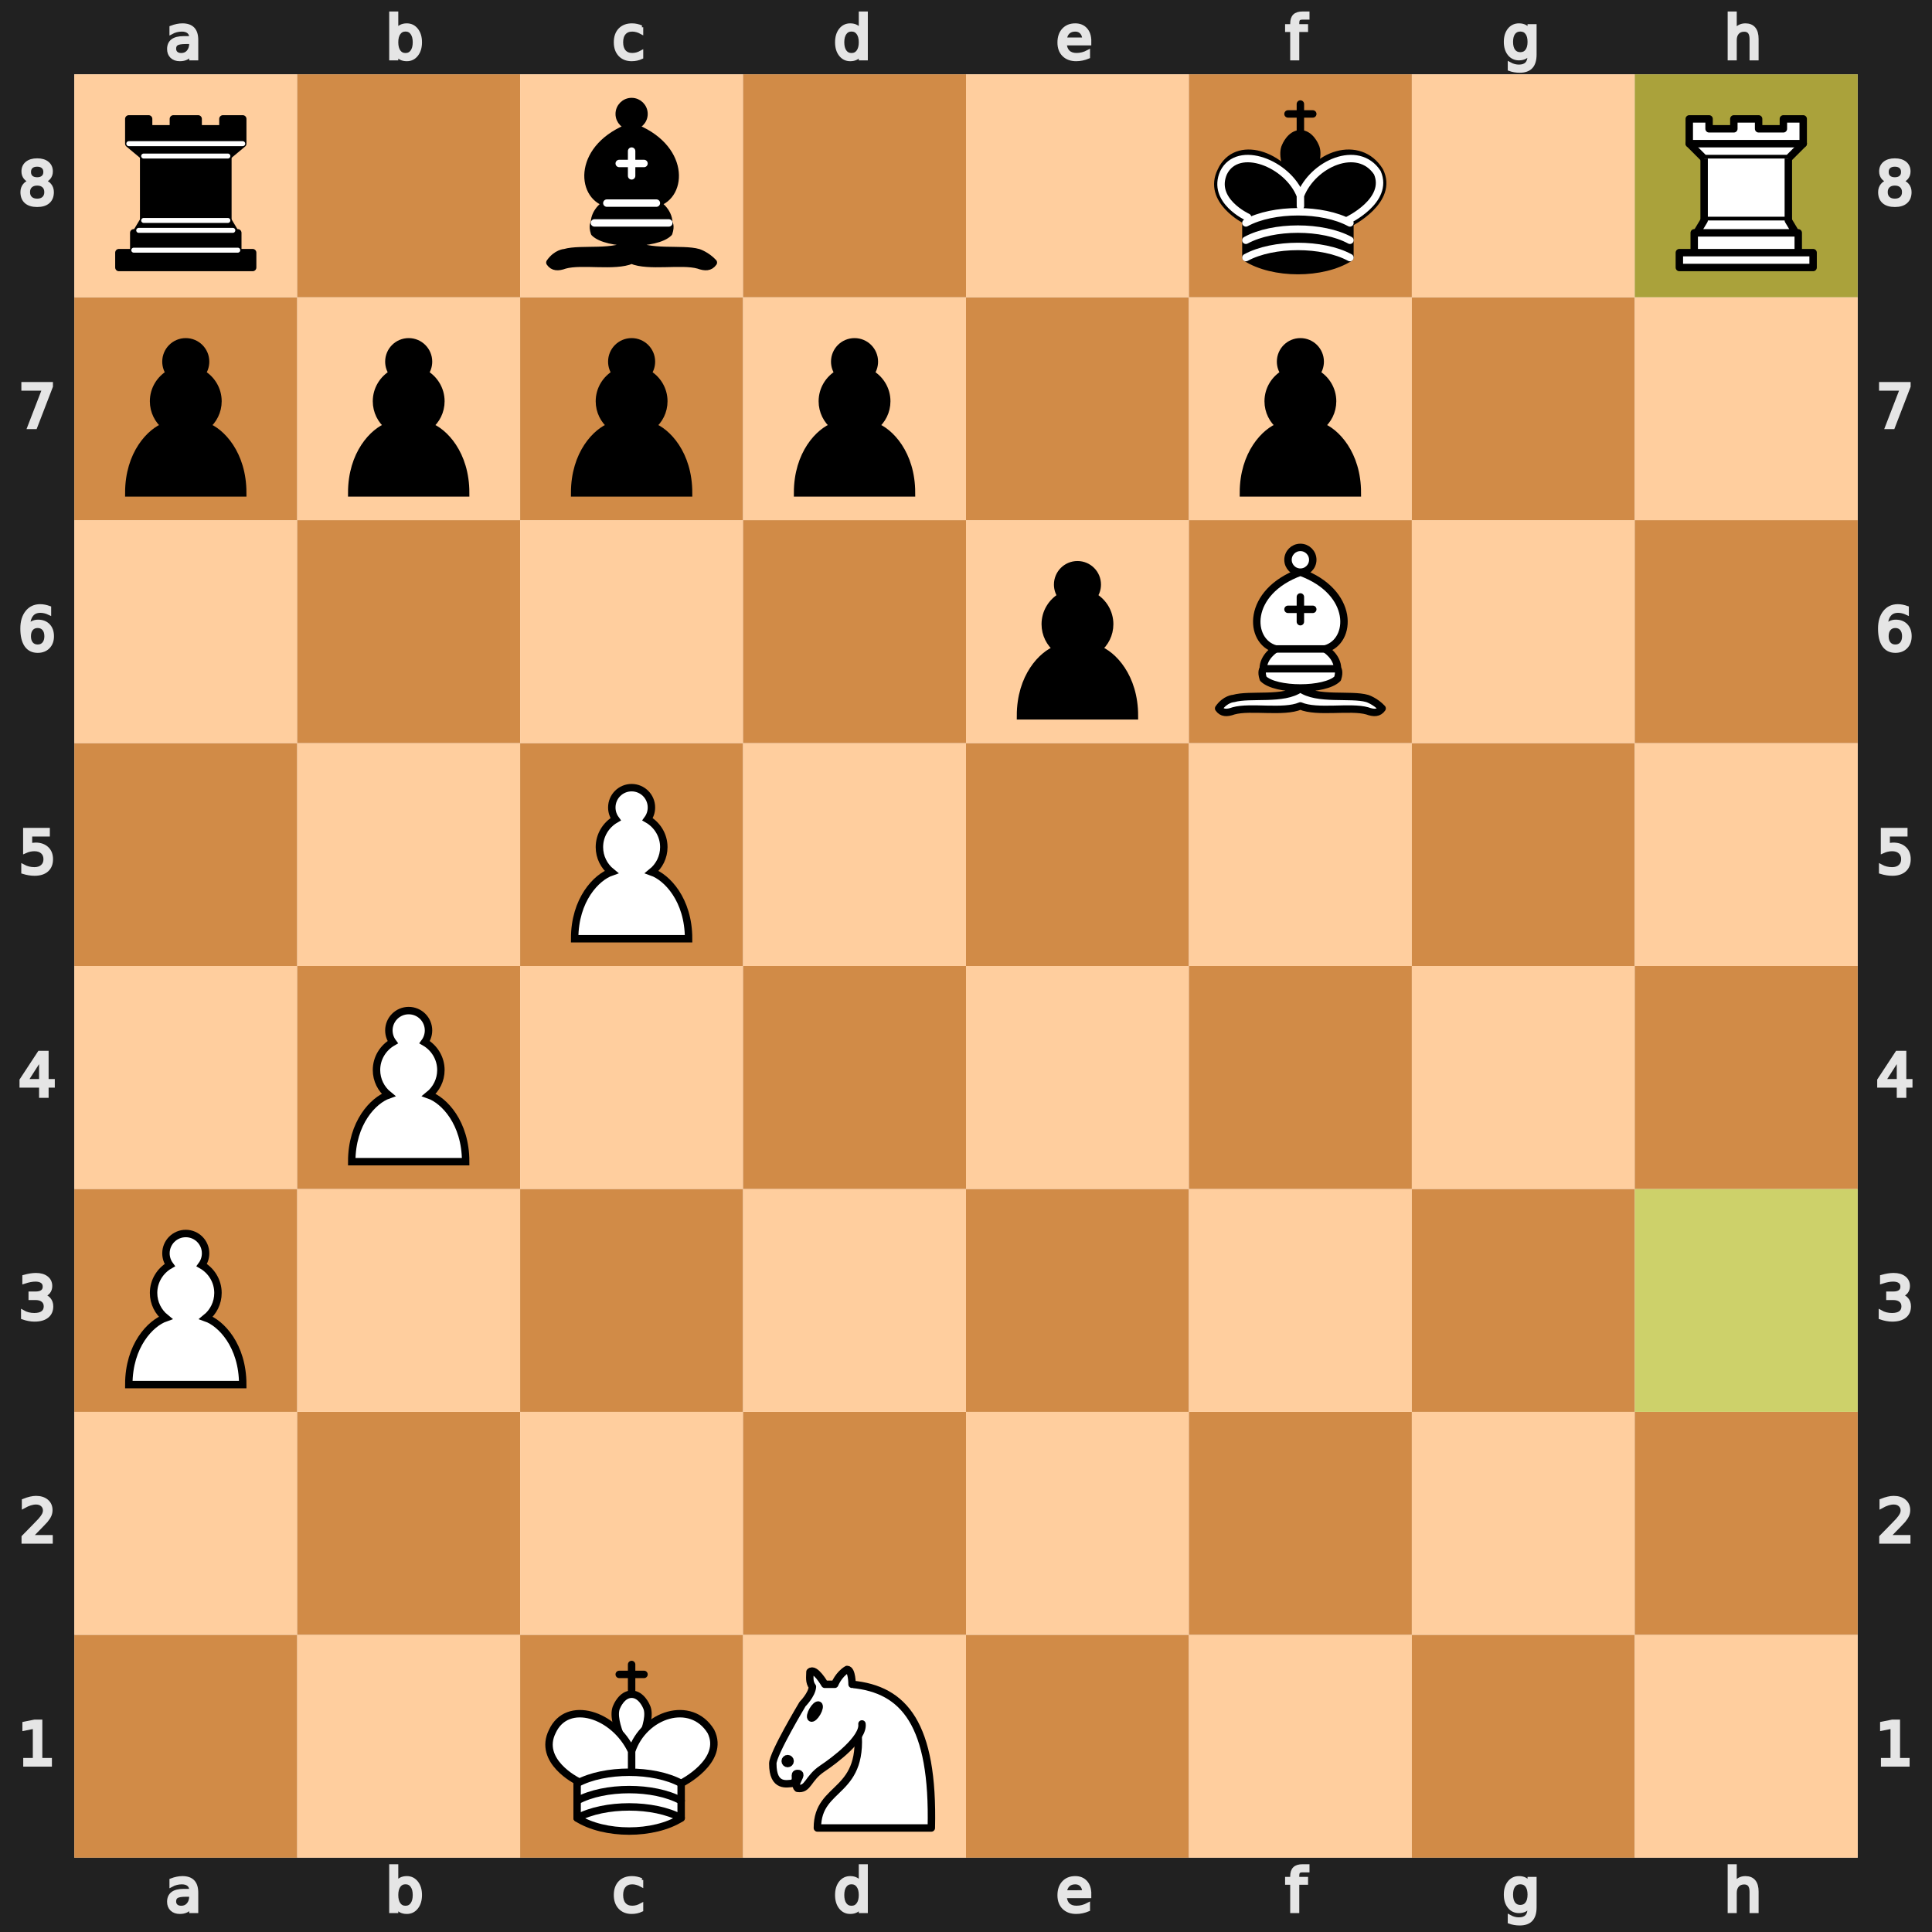
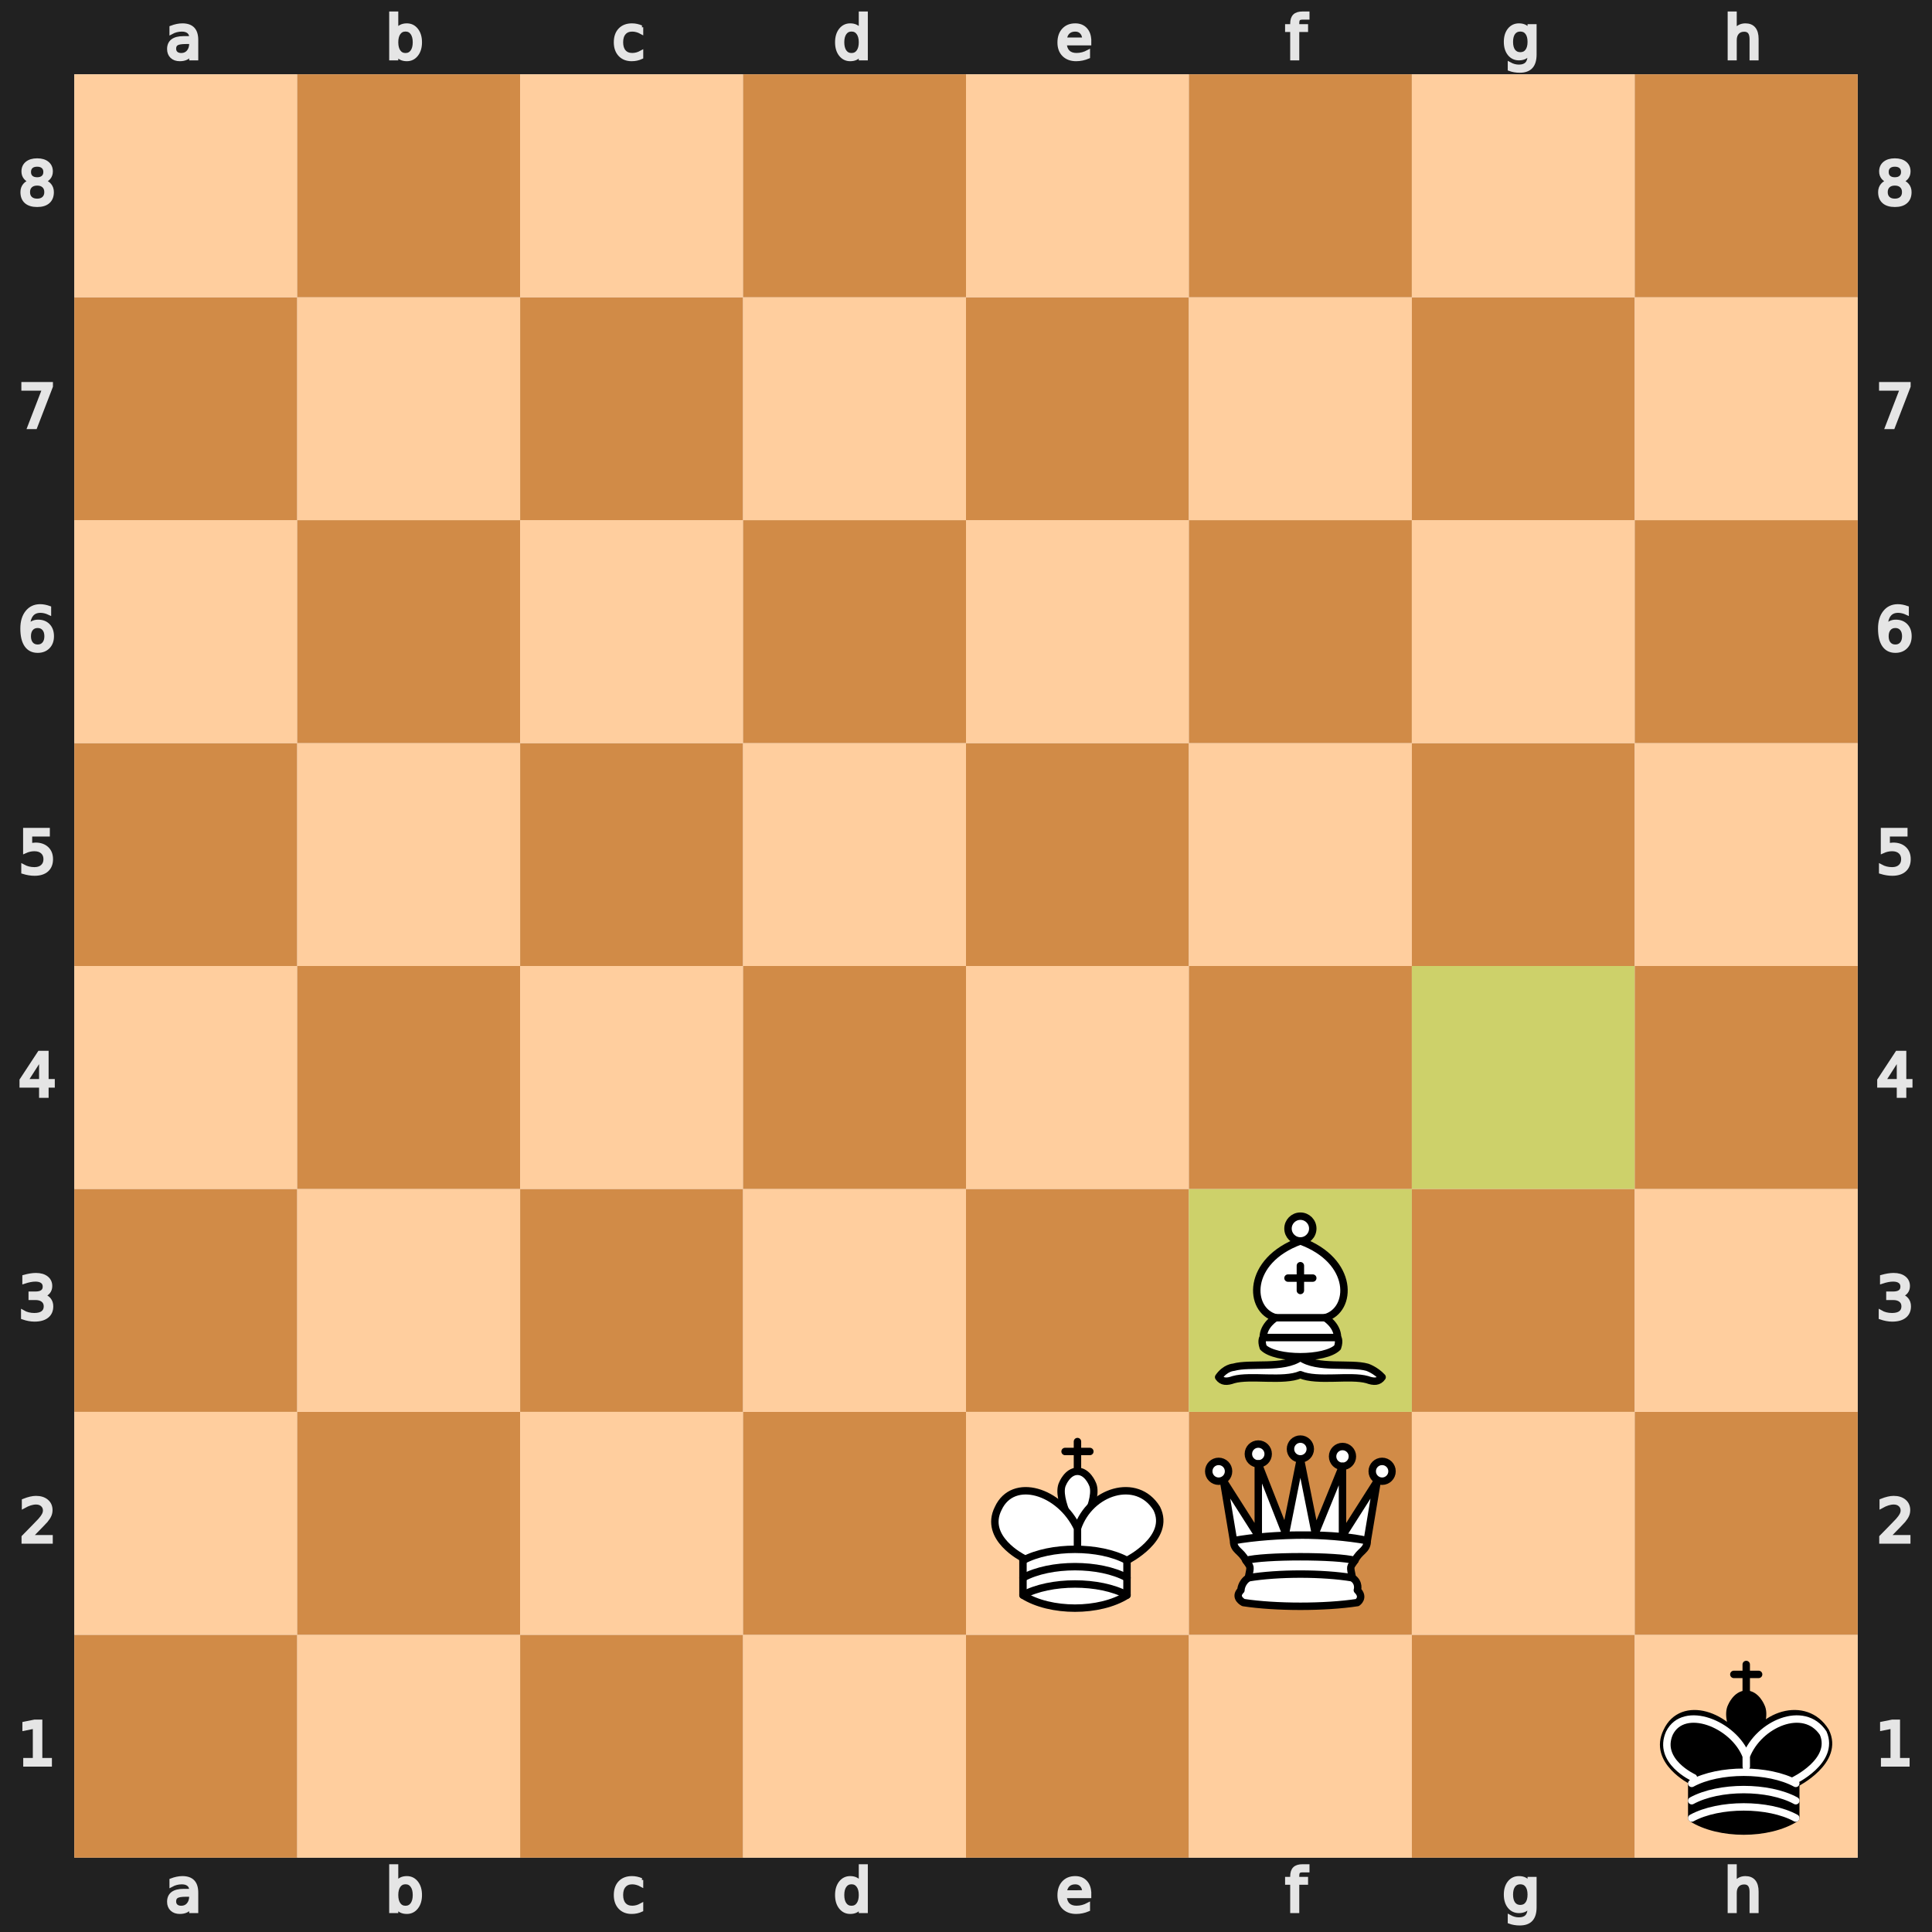
<svg xmlns="http://www.w3.org/2000/svg" xmlns:xlink="http://www.w3.org/1999/xlink" viewBox="0 0 390 390">
  <defs>
-     <g id="white-pawn" class="white pawn">
-       <path d="M22.5 9c-2.21 0-4 1.79-4 4 0 .89.29 1.71.78 2.38C17.33 16.5 16 18.59 16 21c0 2.03.94 3.84 2.41 5.03-3 1.06-7.41 5.55-7.41 13.47h23c0-7.92-4.41-12.41-7.41-13.47 1.47-1.19 2.41-3 2.41-5.03 0-2.41-1.33-4.5-3.28-5.62.49-.67.78-1.49.78-2.38 0-2.21-1.79-4-4-4z" fill="#fff" stroke="#000" stroke-width="1.5" stroke-linecap="round" />
-     </g>
-     <g id="white-knight" class="white knight" fill="none" fill-rule="evenodd" stroke="#000" stroke-width="1.5" stroke-linecap="round" stroke-linejoin="round">
-       <path d="M 22,10 C 32.5,11 38.5,18 38,39 L 15,39 C 15,30 25,32.5 23,18" style="fill:#ffffff; stroke:#000000;" />
-       <path d="M 24,18 C 24.38,20.91 18.45,25.37 16,27 C 13,29 13.18,31.34 11,31 C 9.958,30.06 12.41,27.96 11,28 C 10,28 11.19,29.23 10,30 C 9,30 5.997,31 6,26 C 6,24 12,14 12,14 C 12,14 13.89,12.1 14,10.5 C 13.27,9.506 13.5,8.5 13.5,7.5 C 14.5,6.5 16.5,10 16.5,10 L 18.5,10 C 18.5,10 19.28,8.008 21,7 C 22,7 22,10 22,10" style="fill:#ffffff; stroke:#000000;" />
-       <path d="M 9.5 25.5 A 0.5 0.5 0 1 1 8.5,25.5 A 0.5 0.5 0 1 1 9.5 25.5 z" style="fill:#000000; stroke:#000000;" />
-       <path d="M 15 15.5 A 0.5 1.5 0 1 1 14,15.5 A 0.5 1.5 0 1 1 15 15.5 z" transform="matrix(0.866,0.5,-0.5,0.866,9.693,-5.173)" style="fill:#000000; stroke:#000000;" />
-     </g>
    <g id="white-bishop" class="white bishop" fill="none" fill-rule="evenodd" stroke="#000" stroke-width="1.5" stroke-linecap="round" stroke-linejoin="round">
      <g fill="#fff" stroke-linecap="butt">
        <path d="M9 36c3.39-.97 10.11.43 13.5-2 3.39 2.43 10.11 1.03 13.5 2 0 0 1.65.54 3 2-.68.97-1.65.99-3 .5-3.39-.97-10.11.46-13.5-1-3.39 1.46-10.11.03-13.5 1-1.354.49-2.323.47-3-.5 1.354-1.94 3-2 3-2zM15 32c2.5 2.5 12.5 2.5 15 0 .5-1.5 0-2 0-2 0-2.5-2.5-4-2.5-4 5.5-1.5 6-11.5-5-15.5-11 4-10.5 14-5 15.5 0 0-2.5 1.5-2.5 4 0 0-.5.5 0 2zM25 8a2.5 2.5 0 1 1-5 0 2.5 2.5 0 1 1 5 0z" />
      </g>
      <path d="M17.5 26h10M15 30h15m-7.5-14.5v5M20 18h5" stroke-linejoin="miter" />
    </g>
-     <g id="white-rook" class="white rook" fill="#fff" fill-rule="evenodd" stroke="#000" stroke-width="1.5" stroke-linecap="round" stroke-linejoin="round">
-       <path d="M9 39h27v-3H9v3zM12 36v-4h21v4H12zM11 14V9h4v2h5V9h5v2h5V9h4v5" stroke-linecap="butt" />
-       <path d="M34 14l-3 3H14l-3-3" />
-       <path d="M31 17v12.5H14V17" stroke-linecap="butt" stroke-linejoin="miter" />
-       <path d="M31 29.5l1.5 2.5h-20l1.5-2.5" />
-       <path d="M11 14h23" fill="none" stroke-linejoin="miter" />
+     <g id="white-queen" class="white queen" fill="#fff" fill-rule="evenodd" stroke="#000" stroke-width="1.5" stroke-linecap="round" stroke-linejoin="round">
+       <path d="M8 12a2 2 0 1 1-4 0 2 2 0 1 1 4 0zM24.5 7.5a2 2 0 1 1-4 0 2 2 0 1 1 4 0zM41 12a2 2 0 1 1-4 0 2 2 0 1 1 4 0zM16 8.5a2 2 0 1 1-4 0 2 2 0 1 1 4 0zM33 9a2 2 0 1 1-4 0 2 2 0 1 1 4 0z" />
+       <path d="M9 26c8.5-1.5 21-1.5 27 0l2-12-7 11V11l-5.5 13.5-3-15-3 15-5.5-14V25L7 14l2 12zM9 26c0 2 1.5 2 2.5 4 1 1.5 1 1 .5 3.5-1.5 1-1.5 2.5-1.5 2.5-1.5 1.5.5 2.5.5 2.5 6.5 1 16.5 1 23 0 0 0 1.5-1 0-2.5 0 0 .5-1.5-1-2.5-.5-2.5-.5-2 .5-3.5 1-2 2.5-2 2.5-4-8.5-1.5-18.5-1.5-27 0z" stroke-linecap="butt" />
+       <path d="M11.5 30c3.5-1 18.5-1 22 0M12 33.5c6-1 15-1 21 0" fill="none" />
    </g>
    <g id="white-king" class="white king" fill="none" fill-rule="evenodd" stroke="#000" stroke-width="1.5" stroke-linecap="round" stroke-linejoin="round">
      <path d="M22.5 11.63V6M20 8h5" stroke-linejoin="miter" />
      <path d="M22.5 25s4.5-7.5 3-10.5c0 0-1-2.5-3-2.5s-3 2.5-3 2.5c-1.5 3 3 10.5 3 10.5" fill="#fff" stroke-linecap="butt" stroke-linejoin="miter" />
      <path d="M11.5 37c5.5 3.5 15.5 3.5 21 0v-7s9-4.5 6-10.5c-4-6.5-13.5-3.5-16 4V27v-3.5c-3.5-7.5-13-10.5-16-4-3 6 5 10 5 10V37z" fill="#fff" />
      <path d="M11.5 30c5.5-3 15.5-3 21 0m-21 3.5c5.5-3 15.5-3 21 0m-21 3.5c5.5-3 15.5-3 21 0" />
-     </g>
-     <g id="black-pawn" class="black pawn">
-       <path d="M22.5 9c-2.21 0-4 1.79-4 4 0 .89.29 1.71.78 2.38C17.33 16.5 16 18.59 16 21c0 2.03.94 3.84 2.41 5.03-3 1.06-7.41 5.55-7.41 13.47h23c0-7.92-4.41-12.41-7.41-13.47 1.47-1.19 2.41-3 2.41-5.03 0-2.41-1.33-4.5-3.28-5.62.49-.67.78-1.49.78-2.38 0-2.21-1.79-4-4-4z" fill="#000" stroke="#000" stroke-width="1.5" stroke-linecap="round" />
-     </g>
-     <g id="black-bishop" class="black bishop" fill="none" fill-rule="evenodd" stroke="#000" stroke-width="1.5" stroke-linecap="round" stroke-linejoin="round">
-       <path d="M9 36c3.39-.97 10.11.43 13.5-2 3.39 2.43 10.11 1.03 13.5 2 0 0 1.65.54 3 2-.68.97-1.65.99-3 .5-3.39-.97-10.11.46-13.5-1-3.39 1.46-10.11.03-13.5 1-1.354.49-2.323.47-3-.5 1.354-1.94 3-2 3-2zm6-4c2.5 2.5 12.5 2.5 15 0 .5-1.5 0-2 0-2 0-2.5-2.5-4-2.5-4 5.5-1.5 6-11.5-5-15.5-11 4-10.5 14-5 15.5 0 0-2.5 1.5-2.5 4 0 0-.5.5 0 2zM25 8a2.5 2.5 0 1 1-5 0 2.5 2.5 0 1 1 5 0z" fill="#000" stroke-linecap="butt" />
-       <path d="M17.5 26h10M15 30h15m-7.5-14.5v5M20 18h5" stroke="#fff" stroke-linejoin="miter" />
-     </g>
-     <g id="black-rook" class="black rook" fill="#000" fill-rule="evenodd" stroke="#000" stroke-width="1.5" stroke-linecap="round" stroke-linejoin="round">
-       <path d="M9 39h27v-3H9v3zM12.5 32l1.5-2.5h17l1.5 2.5h-20zM12 36v-4h21v4H12z" stroke-linecap="butt" />
-       <path d="M14 29.5v-13h17v13H14z" stroke-linecap="butt" stroke-linejoin="miter" />
-       <path d="M14 16.5L11 14h23l-3 2.5H14zM11 14V9h4v2h5V9h5v2h5V9h4v5H11z" stroke-linecap="butt" />
-       <path d="M12 35.5h21M13 31.5h19M14 29.5h17M14 16.5h17M11 14h23" fill="none" stroke="#fff" stroke-width="1" stroke-linejoin="miter" />
    </g>
    <g id="black-king" class="black king" fill="none" fill-rule="evenodd" stroke="#000" stroke-width="1.5" stroke-linecap="round" stroke-linejoin="round">
      <path d="M22.5 11.63V6" stroke-linejoin="miter" />
      <path d="M22.5 25s4.5-7.5 3-10.5c0 0-1-2.5-3-2.5s-3 2.5-3 2.5c-1.5 3 3 10.5 3 10.5" fill="#000" stroke-linecap="butt" stroke-linejoin="miter" />
      <path d="M11.5 37c5.5 3.5 15.5 3.5 21 0v-7s9-4.5 6-10.5c-4-6.5-13.5-3.5-16 4V27v-3.5c-3.5-7.5-13-10.5-16-4-3 6 5 10 5 10V37z" fill="#000" />
      <path d="M20 8h5" stroke-linejoin="miter" />
      <path d="M32 29.5s8.5-4 6.03-9.65C34.15 14 25 18 22.5 24.5l.01 2.1-.01-2.1C20 18 9.906 14 6.997 19.85c-2.497 5.65 4.853 9 4.853 9M11.5 30c5.5-3 15.5-3 21 0m-21 3.5c5.5-3 15.5-3 21 0m-21 3.5c5.5-3 15.5-3 21 0" stroke="#fff" />
    </g>
  </defs>
  <rect x="7.5" y="7.5" width="375" height="375" fill="none" stroke="#212121" stroke-width="15" />
  <g transform="translate(20, 1) scale(0.75, 0.75)" fill="#e5e5e5" stroke="#e5e5e5">
    <path d="M23.328 10.016q-1.742 0-2.414.398-.672.398-.672 1.36 0 .765.5 1.218.508.445 1.375.445 1.196 0 1.914-.843.727-.852.727-2.258v-.32zm2.867-.594v4.992h-1.437v-1.328q-.492.797-1.227 1.18-.734.375-1.797.375-1.343 0-2.14-.75-.79-.758-.79-2.024 0-1.476.985-2.226.992-.75 2.953-.75h2.016V8.75q0-.992-.656-1.531-.649-.547-1.829-.547-.75 0-1.46.18-.711.18-1.368.539V6.062q.79-.304 1.532-.453.742-.156 1.445-.156 1.898 0 2.836.984.937.985.937 2.985z" />
  </g>
  <g transform="translate(20, 375) scale(0.75, 0.75)" fill="#e5e5e5" stroke="#e5e5e5">
    <path d="M23.328 10.016q-1.742 0-2.414.398-.672.398-.672 1.36 0 .765.5 1.218.508.445 1.375.445 1.196 0 1.914-.843.727-.852.727-2.258v-.32zm2.867-.594v4.992h-1.437v-1.328q-.492.797-1.227 1.18-.734.375-1.797.375-1.343 0-2.14-.75-.79-.758-.79-2.024 0-1.476.985-2.226.992-.75 2.953-.75h2.016V8.75q0-.992-.656-1.531-.649-.547-1.829-.547-.75 0-1.46.18-.711.18-1.368.539V6.062q.79-.304 1.532-.453.742-.156 1.445-.156 1.898 0 2.836.984.937.985.937 2.985z" />
  </g>
  <g transform="translate(65, 1) scale(0.75, 0.75)" fill="#e5e5e5" stroke="#e5e5e5">
    <path d="M24.922 10.047q0-1.586-.656-2.485-.649-.906-1.79-.906-1.14 0-1.796.906-.649.899-.649 2.485 0 1.586.649 2.492.656.898 1.797.898 1.14 0 1.789-.898.656-.906.656-2.492zm-4.89-3.055q.452-.781 1.14-1.156.695-.383 1.656-.383 1.594 0 2.586 1.266 1 1.265 1 3.328 0 2.062-1 3.328-.992 1.266-2.586 1.266-.96 0-1.656-.375-.688-.383-1.14-1.164v1.312h-1.446V2.258h1.445z" />
  </g>
  <g transform="translate(65, 375) scale(0.75, 0.75)" fill="#e5e5e5" stroke="#e5e5e5">
    <path d="M24.922 10.047q0-1.586-.656-2.485-.649-.906-1.79-.906-1.14 0-1.796.906-.649.899-.649 2.485 0 1.586.649 2.492.656.898 1.797.898 1.14 0 1.789-.898.656-.906.656-2.492zm-4.89-3.055q.452-.781 1.14-1.156.695-.383 1.656-.383 1.594 0 2.586 1.266 1 1.265 1 3.328 0 2.062-1 3.328-.992 1.266-2.586 1.266-.96 0-1.656-.375-.688-.383-1.14-1.164v1.312h-1.446V2.258h1.445z" />
  </g>
  <g transform="translate(110, 1) scale(0.75, 0.75)" fill="#e5e5e5" stroke="#e5e5e5">
    <path d="M25.96 6v1.344q-.608-.336-1.226-.5-.609-.172-1.234-.172-1.398 0-2.172.89-.773.883-.773 2.485 0 1.601.773 2.492.774.883 2.172.883.625 0 1.234-.164.618-.172 1.227-.508v1.328q-.602.281-1.25.422-.64.14-1.367.14-1.977 0-3.14-1.242-1.165-1.242-1.165-3.351 0-2.14 1.172-3.367 1.18-1.227 3.227-1.227.664 0 1.296.14.633.134 1.227.407z" />
  </g>
  <g transform="translate(110, 375) scale(0.75, 0.75)" fill="#e5e5e5" stroke="#e5e5e5">
    <path d="M25.96 6v1.344q-.608-.336-1.226-.5-.609-.172-1.234-.172-1.398 0-2.172.89-.773.883-.773 2.485 0 1.601.773 2.492.774.883 2.172.883.625 0 1.234-.164.618-.172 1.227-.508v1.328q-.602.281-1.25.422-.64.14-1.367.14-1.977 0-3.14-1.242-1.165-1.242-1.165-3.351 0-2.14 1.172-3.367 1.18-1.227 3.227-1.227.664 0 1.296.14.633.134 1.227.407z" />
  </g>
  <g transform="translate(155, 1) scale(0.75, 0.75)" fill="#e5e5e5" stroke="#e5e5e5">
    <path d="M24.973 6.992V2.258h1.437v12.156h-1.437v-1.312q-.453.78-1.149 1.164-.687.375-1.656.375-1.586 0-2.586-1.266-.992-1.266-.992-3.328 0-2.063.992-3.328 1-1.266 2.586-1.266.969 0 1.656.383.696.375 1.149 1.156zm-4.899 3.055q0 1.586.649 2.492.656.898 1.797.898 1.14 0 1.796-.898.657-.906.657-2.492 0-1.586-.657-2.485-.656-.906-1.796-.906-1.141 0-1.797.906-.649.899-.649 2.485z" />
  </g>
  <g transform="translate(155, 375) scale(0.75, 0.75)" fill="#e5e5e5" stroke="#e5e5e5">
    <path d="M24.973 6.992V2.258h1.437v12.156h-1.437v-1.312q-.453.78-1.149 1.164-.687.375-1.656.375-1.586 0-2.586-1.266-.992-1.266-.992-3.328 0-2.063.992-3.328 1-1.266 2.586-1.266.969 0 1.656.383.696.375 1.149 1.156zm-4.899 3.055q0 1.586.649 2.492.656.898 1.797.898 1.14 0 1.796-.898.657-.906.657-2.492 0-1.586-.657-2.485-.656-.906-1.796-.906-1.141 0-1.797.906-.649.899-.649 2.485z" />
  </g>
  <g transform="translate(200, 1) scale(0.75, 0.75)" fill="#e5e5e5" stroke="#e5e5e5">
    <path d="M26.555 9.68v.703h-6.61q.094 1.484.89 2.265.806.774 2.235.774.828 0 1.602-.203.781-.203 1.547-.61v1.36q-.774.328-1.586.5-.813.172-1.649.172-2.093 0-3.32-1.22-1.219-1.218-1.219-3.296 0-2.148 1.157-3.406 1.164-1.266 3.132-1.266 1.766 0 2.79 1.14 1.03 1.134 1.03 3.087zm-1.438-.422q-.015-1.18-.664-1.883-.64-.703-1.703-.703-1.203 0-1.93.68-.718.68-.828 1.914z" />
  </g>
  <g transform="translate(200, 375) scale(0.75, 0.75)" fill="#e5e5e5" stroke="#e5e5e5">
    <path d="M26.555 9.68v.703h-6.61q.094 1.484.89 2.265.806.774 2.235.774.828 0 1.602-.203.781-.203 1.547-.61v1.36q-.774.328-1.586.5-.813.172-1.649.172-2.093 0-3.32-1.22-1.219-1.218-1.219-3.296 0-2.148 1.157-3.406 1.164-1.266 3.132-1.266 1.766 0 2.79 1.14 1.03 1.134 1.03 3.087zm-1.438-.422q-.015-1.18-.664-1.883-.64-.703-1.703-.703-1.203 0-1.93.68-.718.68-.828 1.914z" />
  </g>
  <g transform="translate(245, 1) scale(0.75, 0.75)" fill="#e5e5e5" stroke="#e5e5e5">
    <path d="M25.285 2.258v1.195H23.91q-.773 0-1.078.313-.297.312-.297 1.125v.773h2.367v1.117h-2.367v7.633H21.09V6.781h-1.375V5.664h1.375v-.61q0-1.46.68-2.124.68-.672 2.156-.672z" />
  </g>
  <g transform="translate(245, 375) scale(0.75, 0.75)" fill="#e5e5e5" stroke="#e5e5e5">
    <path d="M25.285 2.258v1.195H23.91q-.773 0-1.078.313-.297.312-.297 1.125v.773h2.367v1.117h-2.367v7.633H21.09V6.781h-1.375V5.664h1.375v-.61q0-1.46.68-2.124.68-.672 2.156-.672z" />
  </g>
  <g transform="translate(290, 1) scale(0.75, 0.75)" fill="#e5e5e5" stroke="#e5e5e5">
    <path d="M24.973 9.937q0-1.562-.649-2.421-.64-.86-1.804-.86-1.157 0-1.805.86-.64.859-.64 2.421 0 1.555.64 2.415.648.859 1.805.859 1.164 0 1.804-.86.649-.859.649-2.414zm1.437 3.391q0 2.234-.992 3.32-.992 1.094-3.04 1.094-.757 0-1.429-.117-.672-.11-1.304-.344v-1.398q.632.344 1.25.508.617.164 1.257.164 1.414 0 2.118-.743.703-.734.703-2.226v-.711q-.446.773-1.141 1.156-.695.383-1.664.383-1.61 0-2.594-1.227-.984-1.226-.984-3.25 0-2.03.984-3.257.985-1.227 2.594-1.227.969 0 1.664.383t1.14 1.156V5.664h1.438z" />
  </g>
  <g transform="translate(290, 375) scale(0.75, 0.75)" fill="#e5e5e5" stroke="#e5e5e5">
    <path d="M24.973 9.937q0-1.562-.649-2.421-.64-.86-1.804-.86-1.157 0-1.805.86-.64.859-.64 2.421 0 1.555.64 2.415.648.859 1.805.859 1.164 0 1.804-.86.649-.859.649-2.414zm1.437 3.391q0 2.234-.992 3.32-.992 1.094-3.04 1.094-.757 0-1.429-.117-.672-.11-1.304-.344v-1.398q.632.344 1.25.508.617.164 1.257.164 1.414 0 2.118-.743.703-.734.703-2.226v-.711q-.446.773-1.141 1.156-.695.383-1.664.383-1.61 0-2.594-1.227-.984-1.226-.984-3.25 0-2.03.984-3.257.985-1.227 2.594-1.227.969 0 1.664.383t1.14 1.156V5.664h1.438z" />
  </g>
  <g transform="translate(335, 1) scale(0.75, 0.75)" fill="#e5e5e5" stroke="#e5e5e5">
    <path d="M26.164 9.133v5.281h-1.437V9.18q0-1.243-.485-1.86-.484-.617-1.453-.617-1.164 0-1.836.742-.672.742-.672 2.024v4.945h-1.445V2.258h1.445v4.765q.516-.789 1.211-1.18.703-.39 1.617-.39 1.508 0 2.282.938.773.93.773 2.742z" />
  </g>
  <g transform="translate(335, 375) scale(0.75, 0.75)" fill="#e5e5e5" stroke="#e5e5e5">
    <path d="M26.164 9.133v5.281h-1.437V9.18q0-1.243-.485-1.86-.484-.617-1.453-.617-1.164 0-1.836.742-.672.742-.672 2.024v4.945h-1.445V2.258h1.445v4.765q.516-.789 1.211-1.18.703-.39 1.617-.39 1.508 0 2.282.938.773.93.773 2.742z" />
  </g>
  <g transform="translate(0, 335) scale(0.75, 0.75)" fill="#e5e5e5" stroke="#e5e5e5">
    <path d="M6.754 26.996h2.578v-8.898l-2.805.562v-1.437l2.79-.563h1.578v10.336h2.578v1.328h-6.72z" />
  </g>
  <g transform="translate(375, 335) scale(0.75, 0.75)" fill="#e5e5e5" stroke="#e5e5e5">
    <path d="M6.754 26.996h2.578v-8.898l-2.805.562v-1.437l2.79-.563h1.578v10.336h2.578v1.328h-6.72z" />
  </g>
  <g transform="translate(0, 290) scale(0.75, 0.75)" fill="#e5e5e5" stroke="#e5e5e5">
    <path d="M8.195 26.996h5.508v1.328H6.297v-1.328q.898-.93 2.445-2.492 1.555-1.57 1.953-2.024.758-.851 1.055-1.437.305-.594.305-1.164 0-.93-.657-1.516-.648-.586-1.695-.586-.742 0-1.57.258-.82.258-1.758.781v-1.593q.953-.383 1.781-.578.828-.196 1.516-.196 1.812 0 2.89.906 1.079.907 1.079 2.422 0 .72-.274 1.368-.265.64-.976 1.515-.196.227-1.243 1.313-1.046 1.078-2.953 3.023z" />
  </g>
  <g transform="translate(375, 290) scale(0.75, 0.75)" fill="#e5e5e5" stroke="#e5e5e5">
    <path d="M8.195 26.996h5.508v1.328H6.297v-1.328q.898-.93 2.445-2.492 1.555-1.57 1.953-2.024.758-.851 1.055-1.437.305-.594.305-1.164 0-.93-.657-1.516-.648-.586-1.695-.586-.742 0-1.57.258-.82.258-1.758.781v-1.593q.953-.383 1.781-.578.828-.196 1.516-.196 1.812 0 2.89.906 1.079.907 1.079 2.422 0 .72-.274 1.368-.265.64-.976 1.515-.196.227-1.243 1.313-1.046 1.078-2.953 3.023z" />
  </g>
  <g transform="translate(0, 245) scale(0.75, 0.75)" fill="#e5e5e5" stroke="#e5e5e5">
    <path d="M11.434 22.035q1.132.242 1.765 1.008.64.766.64 1.89 0 1.727-1.187 2.672-1.187.946-3.375.946-.734 0-1.515-.149-.774-.14-1.602-.43V26.45q.656.383 1.438.578.78.196 1.632.196 1.485 0 2.258-.586.782-.586.782-1.703 0-1.032-.727-1.61-.719-.586-2.008-.586h-1.36v-1.297h1.423q1.164 0 1.78-.46.618-.47.618-1.344 0-.899-.64-1.375-.633-.485-1.82-.485-.65 0-1.391.141-.743.14-1.633.437V16.95q.898-.25 1.68-.375.788-.125 1.484-.125 1.797 0 2.844.82 1.046.813 1.046 2.204 0 .968-.554 1.64-.555.664-1.578.922z" />
  </g>
  <g transform="translate(375, 245) scale(0.75, 0.75)" fill="#e5e5e5" stroke="#e5e5e5">
    <path d="M11.434 22.035q1.132.242 1.765 1.008.64.766.64 1.89 0 1.727-1.187 2.672-1.187.946-3.375.946-.734 0-1.515-.149-.774-.14-1.602-.43V26.45q.656.383 1.438.578.78.196 1.632.196 1.485 0 2.258-.586.782-.586.782-1.703 0-1.032-.727-1.61-.719-.586-2.008-.586h-1.36v-1.297h1.423q1.164 0 1.78-.46.618-.47.618-1.344 0-.899-.64-1.375-.633-.485-1.82-.485-.65 0-1.391.141-.743.14-1.633.437V16.95q.898-.25 1.68-.375.788-.125 1.484-.125 1.797 0 2.844.82 1.046.813 1.046 2.204 0 .968-.554 1.64-.555.664-1.578.922z" />
  </g>
  <g transform="translate(0, 200) scale(0.75, 0.75)" fill="#e5e5e5" stroke="#e5e5e5">
    <path d="M11.016 18.035L7.03 24.262h3.985zm-.414-1.375h1.984v7.602h1.664v1.312h-1.664v2.75h-1.57v-2.75H5.75v-1.523z" />
  </g>
  <g transform="translate(375, 200) scale(0.75, 0.75)" fill="#e5e5e5" stroke="#e5e5e5">
    <path d="M11.016 18.035L7.03 24.262h3.985zm-.414-1.375h1.984v7.602h1.664v1.312h-1.664v2.75h-1.57v-2.75H5.75v-1.523z" />
  </g>
  <g transform="translate(0, 155) scale(0.75, 0.75)" fill="#e5e5e5" stroke="#e5e5e5">
    <path d="M6.719 16.66h6.195v1.328h-4.75v2.86q.344-.118.688-.172.343-.063.687-.063 1.953 0 3.094 1.07 1.14 1.07 1.14 2.899 0 1.883-1.171 2.93-1.172 1.039-3.305 1.039-.735 0-1.5-.125-.758-.125-1.57-.375v-1.586q.703.383 1.453.57.75.188 1.586.188 1.351 0 2.14-.711.79-.711.79-1.93 0-1.219-.79-1.93-.789-.71-2.14-.71-.633 0-1.266.14-.625.14-1.281.438z" />
  </g>
  <g transform="translate(375, 155) scale(0.75, 0.75)" fill="#e5e5e5" stroke="#e5e5e5">
    <path d="M6.719 16.66h6.195v1.328h-4.75v2.86q.344-.118.688-.172.343-.063.687-.063 1.953 0 3.094 1.07 1.14 1.07 1.14 2.899 0 1.883-1.171 2.93-1.172 1.039-3.305 1.039-.735 0-1.5-.125-.758-.125-1.57-.375v-1.586q.703.383 1.453.57.75.188 1.586.188 1.351 0 2.14-.711.79-.711.79-1.93 0-1.219-.79-1.93-.789-.71-2.14-.71-.633 0-1.266.14-.625.14-1.281.438z" />
  </g>
  <g transform="translate(0, 110) scale(0.75, 0.75)" fill="#e5e5e5" stroke="#e5e5e5">
    <path d="M10.137 21.863q-1.063 0-1.688.727-.617.726-.617 1.992 0 1.258.617 1.992.625.727 1.688.727 1.062 0 1.68-.727.624-.734.624-1.992 0-1.266-.625-1.992-.617-.727-1.68-.727zm3.133-4.945v1.437q-.594-.28-1.204-.43-.601-.148-1.195-.148-1.562 0-2.39 1.055-.82 1.055-.938 3.188.46-.68 1.156-1.04.696-.367 1.531-.367 1.758 0 2.774 1.07 1.023 1.063 1.023 2.899 0 1.797-1.062 2.883-1.063 1.086-2.828 1.086-2.024 0-3.094-1.547-1.07-1.555-1.07-4.5 0-2.766 1.312-4.406 1.313-1.649 3.524-1.649.593 0 1.195.117.61.118 1.266.352z" />
  </g>
  <g transform="translate(375, 110) scale(0.75, 0.75)" fill="#e5e5e5" stroke="#e5e5e5">
    <path d="M10.137 21.863q-1.063 0-1.688.727-.617.726-.617 1.992 0 1.258.617 1.992.625.727 1.688.727 1.062 0 1.68-.727.624-.734.624-1.992 0-1.266-.625-1.992-.617-.727-1.68-.727zm3.133-4.945v1.437q-.594-.28-1.204-.43-.601-.148-1.195-.148-1.562 0-2.39 1.055-.82 1.055-.938 3.188.46-.68 1.156-1.04.696-.367 1.531-.367 1.758 0 2.774 1.07 1.023 1.063 1.023 2.899 0 1.797-1.062 2.883-1.063 1.086-2.828 1.086-2.024 0-3.094-1.547-1.07-1.555-1.07-4.5 0-2.766 1.312-4.406 1.313-1.649 3.524-1.649.593 0 1.195.117.61.118 1.266.352z" />
  </g>
  <g transform="translate(0, 65) scale(0.75, 0.75)" fill="#e5e5e5" stroke="#e5e5e5">
    <path d="M6.25 16.66h7.5v.672L9.516 28.324H7.867l3.985-10.336H6.25z" />
  </g>
  <g transform="translate(375, 65) scale(0.75, 0.75)" fill="#e5e5e5" stroke="#e5e5e5">
    <path d="M6.25 16.66h7.5v.672L9.516 28.324H7.867l3.985-10.336H6.25z" />
  </g>
  <g transform="translate(0, 20) scale(0.75, 0.75)" fill="#e5e5e5" stroke="#e5e5e5">
    <path d="M10 22.785q-1.125 0-1.773.602-.641.601-.641 1.656t.64 1.656q.649.602 1.774.602t1.773-.602q.649-.61.649-1.656 0-1.055-.649-1.656-.64-.602-1.773-.602zm-1.578-.672q-1.016-.25-1.586-.945-.563-.695-.563-1.695 0-1.399.993-2.211 1-.813 2.734-.813 1.742 0 2.734.813.993.812.993 2.21 0 1-.57 1.696-.563.695-1.571.945 1.14.266 1.773 1.04.641.773.641 1.89 0 1.695-1.04 2.602-1.03.906-2.96.906t-2.969-.906Q6 26.738 6 25.043q0-1.117.64-1.89.641-.774 1.782-1.04zm-.578-2.492q0 .906.562 1.414.57.508 1.594.508 1.016 0 1.586-.508.578-.508.578-1.414 0-.906-.578-1.414-.57-.508-1.586-.508-1.023 0-1.594.508-.562.508-.562 1.414z" />
  </g>
  <g transform="translate(375, 20) scale(0.75, 0.75)" fill="#e5e5e5" stroke="#e5e5e5">
    <path d="M10 22.785q-1.125 0-1.773.602-.641.601-.641 1.656t.64 1.656q.649.602 1.774.602t1.773-.602q.649-.61.649-1.656 0-1.055-.649-1.656-.64-.602-1.773-.602zm-1.578-.672q-1.016-.25-1.586-.945-.563-.695-.563-1.695 0-1.399.993-2.211 1-.813 2.734-.813 1.742 0 2.734.813.993.812.993 2.21 0 1-.57 1.696-.563.695-1.571.945 1.14.266 1.773 1.04.641.773.641 1.89 0 1.695-1.04 2.602-1.03.906-2.96.906t-2.969-.906Q6 26.738 6 25.043q0-1.117.64-1.89.641-.774 1.782-1.04zm-.578-2.492q0 .906.562 1.414.57.508 1.594.508 1.016 0 1.586-.508.578-.508.578-1.414 0-.906-.578-1.414-.57-.508-1.586-.508-1.023 0-1.594.508-.562.508-.562 1.414z" />
  </g>
  <rect x="15" y="330" width="45" height="45" class="square dark a1" stroke="none" fill="#d18b47" />
  <rect x="60" y="330" width="45" height="45" class="square light b1" stroke="none" fill="#ffce9e" />
  <rect x="105" y="330" width="45" height="45" class="square dark c1" stroke="none" fill="#d18b47" />
  <rect x="150" y="330" width="45" height="45" class="square light d1" stroke="none" fill="#ffce9e" />
  <rect x="195" y="330" width="45" height="45" class="square dark e1" stroke="none" fill="#d18b47" />
  <rect x="240" y="330" width="45" height="45" class="square light f1" stroke="none" fill="#ffce9e" />
  <rect x="285" y="330" width="45" height="45" class="square dark g1" stroke="none" fill="#d18b47" />
  <rect x="330" y="330" width="45" height="45" class="square light h1" stroke="none" fill="#ffce9e" />
  <rect x="15" y="285" width="45" height="45" class="square light a2" stroke="none" fill="#ffce9e" />
  <rect x="60" y="285" width="45" height="45" class="square dark b2" stroke="none" fill="#d18b47" />
  <rect x="105" y="285" width="45" height="45" class="square light c2" stroke="none" fill="#ffce9e" />
  <rect x="150" y="285" width="45" height="45" class="square dark d2" stroke="none" fill="#d18b47" />
  <rect x="195" y="285" width="45" height="45" class="square light e2" stroke="none" fill="#ffce9e" />
  <rect x="240" y="285" width="45" height="45" class="square dark f2" stroke="none" fill="#d18b47" />
  <rect x="285" y="285" width="45" height="45" class="square light g2" stroke="none" fill="#ffce9e" />
  <rect x="330" y="285" width="45" height="45" class="square dark h2" stroke="none" fill="#d18b47" />
  <rect x="15" y="240" width="45" height="45" class="square dark a3" stroke="none" fill="#d18b47" />
  <rect x="60" y="240" width="45" height="45" class="square light b3" stroke="none" fill="#ffce9e" />
  <rect x="105" y="240" width="45" height="45" class="square dark c3" stroke="none" fill="#d18b47" />
  <rect x="150" y="240" width="45" height="45" class="square light d3" stroke="none" fill="#ffce9e" />
  <rect x="195" y="240" width="45" height="45" class="square dark e3" stroke="none" fill="#d18b47" />
-   <rect x="240" y="240" width="45" height="45" class="square light f3" stroke="none" fill="#ffce9e" />
+   <rect x="240" y="240" width="45" height="45" class="square light lastmove f3" stroke="none" fill="#cdd16a" />
  <rect x="285" y="240" width="45" height="45" class="square dark g3" stroke="none" fill="#d18b47" />
-   <rect x="330" y="240" width="45" height="45" class="square light lastmove h3" stroke="none" fill="#cdd16a" />
+   <rect x="330" y="240" width="45" height="45" class="square light h3" stroke="none" fill="#ffce9e" />
  <rect x="15" y="195" width="45" height="45" class="square light a4" stroke="none" fill="#ffce9e" />
  <rect x="60" y="195" width="45" height="45" class="square dark b4" stroke="none" fill="#d18b47" />
  <rect x="105" y="195" width="45" height="45" class="square light c4" stroke="none" fill="#ffce9e" />
  <rect x="150" y="195" width="45" height="45" class="square dark d4" stroke="none" fill="#d18b47" />
  <rect x="195" y="195" width="45" height="45" class="square light e4" stroke="none" fill="#ffce9e" />
  <rect x="240" y="195" width="45" height="45" class="square dark f4" stroke="none" fill="#d18b47" />
-   <rect x="285" y="195" width="45" height="45" class="square light g4" stroke="none" fill="#ffce9e" />
+   <rect x="285" y="195" width="45" height="45" class="square light lastmove g4" stroke="none" fill="#cdd16a" />
  <rect x="330" y="195" width="45" height="45" class="square dark h4" stroke="none" fill="#d18b47" />
  <rect x="15" y="150" width="45" height="45" class="square dark a5" stroke="none" fill="#d18b47" />
  <rect x="60" y="150" width="45" height="45" class="square light b5" stroke="none" fill="#ffce9e" />
  <rect x="105" y="150" width="45" height="45" class="square dark c5" stroke="none" fill="#d18b47" />
  <rect x="150" y="150" width="45" height="45" class="square light d5" stroke="none" fill="#ffce9e" />
  <rect x="195" y="150" width="45" height="45" class="square dark e5" stroke="none" fill="#d18b47" />
  <rect x="240" y="150" width="45" height="45" class="square light f5" stroke="none" fill="#ffce9e" />
  <rect x="285" y="150" width="45" height="45" class="square dark g5" stroke="none" fill="#d18b47" />
  <rect x="330" y="150" width="45" height="45" class="square light h5" stroke="none" fill="#ffce9e" />
  <rect x="15" y="105" width="45" height="45" class="square light a6" stroke="none" fill="#ffce9e" />
  <rect x="60" y="105" width="45" height="45" class="square dark b6" stroke="none" fill="#d18b47" />
  <rect x="105" y="105" width="45" height="45" class="square light c6" stroke="none" fill="#ffce9e" />
  <rect x="150" y="105" width="45" height="45" class="square dark d6" stroke="none" fill="#d18b47" />
  <rect x="195" y="105" width="45" height="45" class="square light e6" stroke="none" fill="#ffce9e" />
  <rect x="240" y="105" width="45" height="45" class="square dark f6" stroke="none" fill="#d18b47" />
  <rect x="285" y="105" width="45" height="45" class="square light g6" stroke="none" fill="#ffce9e" />
  <rect x="330" y="105" width="45" height="45" class="square dark h6" stroke="none" fill="#d18b47" />
  <rect x="15" y="60" width="45" height="45" class="square dark a7" stroke="none" fill="#d18b47" />
  <rect x="60" y="60" width="45" height="45" class="square light b7" stroke="none" fill="#ffce9e" />
  <rect x="105" y="60" width="45" height="45" class="square dark c7" stroke="none" fill="#d18b47" />
  <rect x="150" y="60" width="45" height="45" class="square light d7" stroke="none" fill="#ffce9e" />
  <rect x="195" y="60" width="45" height="45" class="square dark e7" stroke="none" fill="#d18b47" />
  <rect x="240" y="60" width="45" height="45" class="square light f7" stroke="none" fill="#ffce9e" />
  <rect x="285" y="60" width="45" height="45" class="square dark g7" stroke="none" fill="#d18b47" />
  <rect x="330" y="60" width="45" height="45" class="square light h7" stroke="none" fill="#ffce9e" />
  <rect x="15" y="15" width="45" height="45" class="square light a8" stroke="none" fill="#ffce9e" />
  <rect x="60" y="15" width="45" height="45" class="square dark b8" stroke="none" fill="#d18b47" />
  <rect x="105" y="15" width="45" height="45" class="square light c8" stroke="none" fill="#ffce9e" />
  <rect x="150" y="15" width="45" height="45" class="square dark d8" stroke="none" fill="#d18b47" />
  <rect x="195" y="15" width="45" height="45" class="square light e8" stroke="none" fill="#ffce9e" />
  <rect x="240" y="15" width="45" height="45" class="square dark f8" stroke="none" fill="#d18b47" />
  <rect x="285" y="15" width="45" height="45" class="square light g8" stroke="none" fill="#ffce9e" />
-   <rect x="330" y="15" width="45" height="45" class="square dark lastmove h8" stroke="none" fill="#aaa23b" />
-   <use href="#white-king" xlink:href="#white-king" transform="translate(105, 330)" />
-   <use href="#white-knight" xlink:href="#white-knight" transform="translate(150, 330)" />
-   <use href="#white-pawn" xlink:href="#white-pawn" transform="translate(15, 240)" />
-   <use href="#white-pawn" xlink:href="#white-pawn" transform="translate(60, 195)" />
-   <use href="#white-pawn" xlink:href="#white-pawn" transform="translate(105, 150)" />
-   <use href="#black-pawn" xlink:href="#black-pawn" transform="translate(195, 105)" />
-   <use href="#white-bishop" xlink:href="#white-bishop" transform="translate(240, 105)" />
-   <use href="#black-pawn" xlink:href="#black-pawn" transform="translate(15, 60)" />
-   <use href="#black-pawn" xlink:href="#black-pawn" transform="translate(60, 60)" />
-   <use href="#black-pawn" xlink:href="#black-pawn" transform="translate(105, 60)" />
-   <use href="#black-pawn" xlink:href="#black-pawn" transform="translate(150, 60)" />
-   <use href="#black-pawn" xlink:href="#black-pawn" transform="translate(240, 60)" />
-   <use href="#black-rook" xlink:href="#black-rook" transform="translate(15, 15)" />
-   <use href="#black-bishop" xlink:href="#black-bishop" transform="translate(105, 15)" />
-   <use href="#black-king" xlink:href="#black-king" transform="translate(240, 15)" />
-   <use href="#white-rook" xlink:href="#white-rook" transform="translate(330, 15)" />
+   <rect x="330" y="15" width="45" height="45" class="square dark h8" stroke="none" fill="#d18b47" />
+   <use href="#black-king" xlink:href="#black-king" transform="translate(330, 330)" />
+   <use href="#white-king" xlink:href="#white-king" transform="translate(195, 285)" />
+   <use href="#white-queen" xlink:href="#white-queen" transform="translate(240, 285)" />
+   <use href="#white-bishop" xlink:href="#white-bishop" transform="translate(240, 240)" />
</svg>
